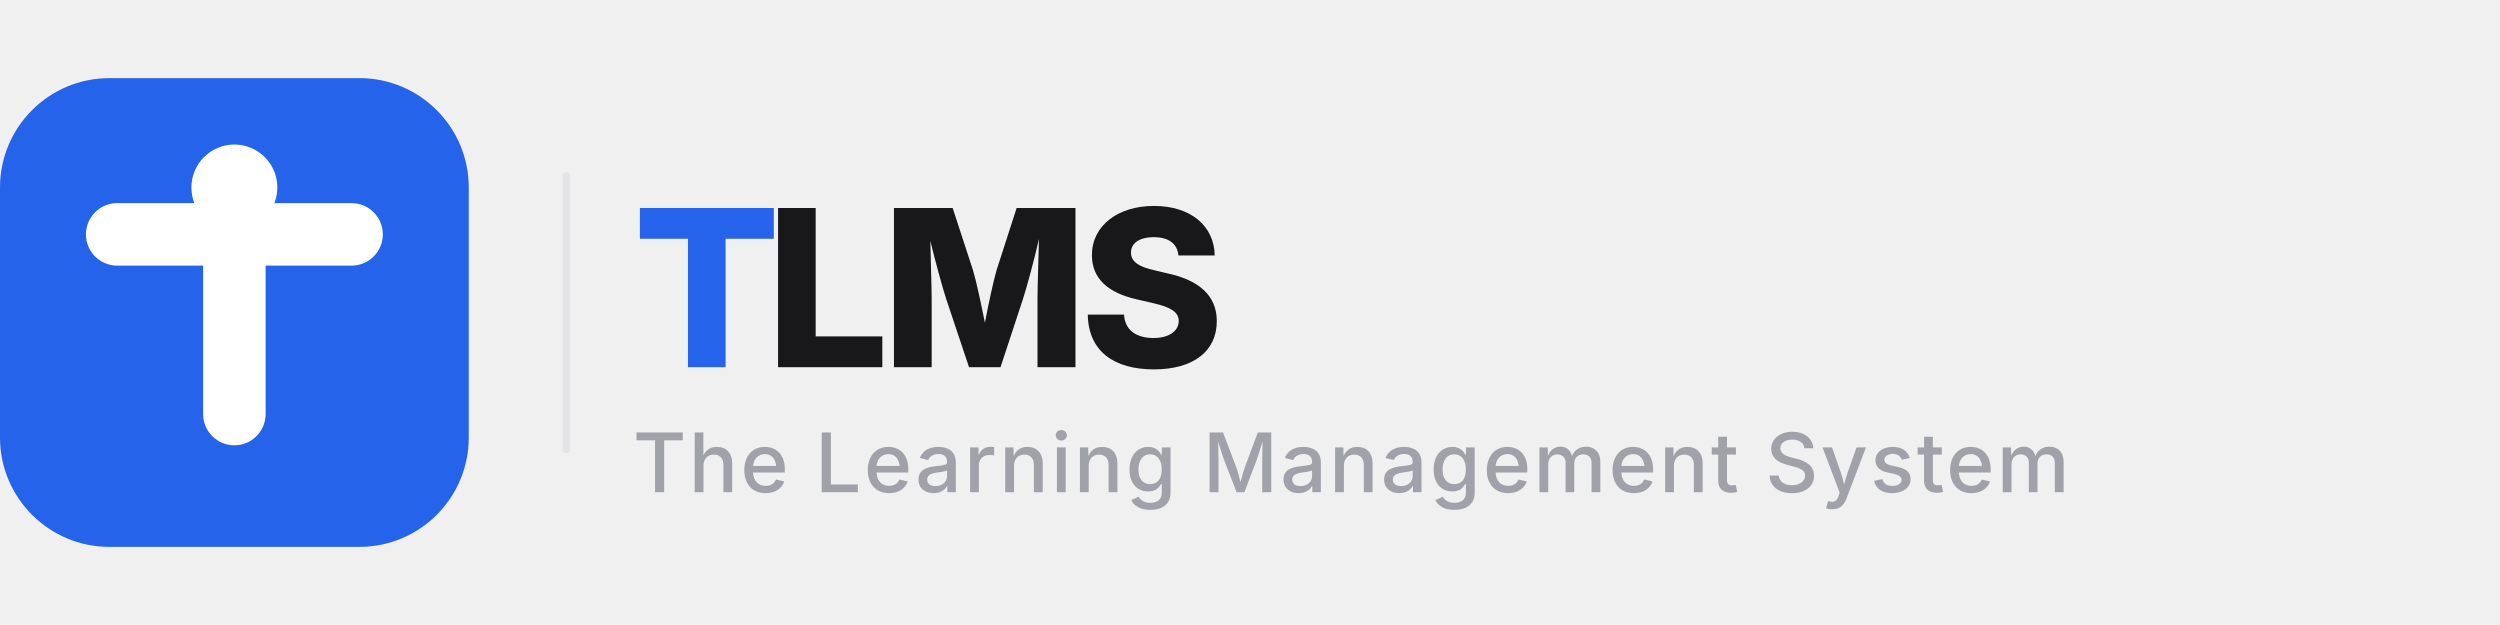
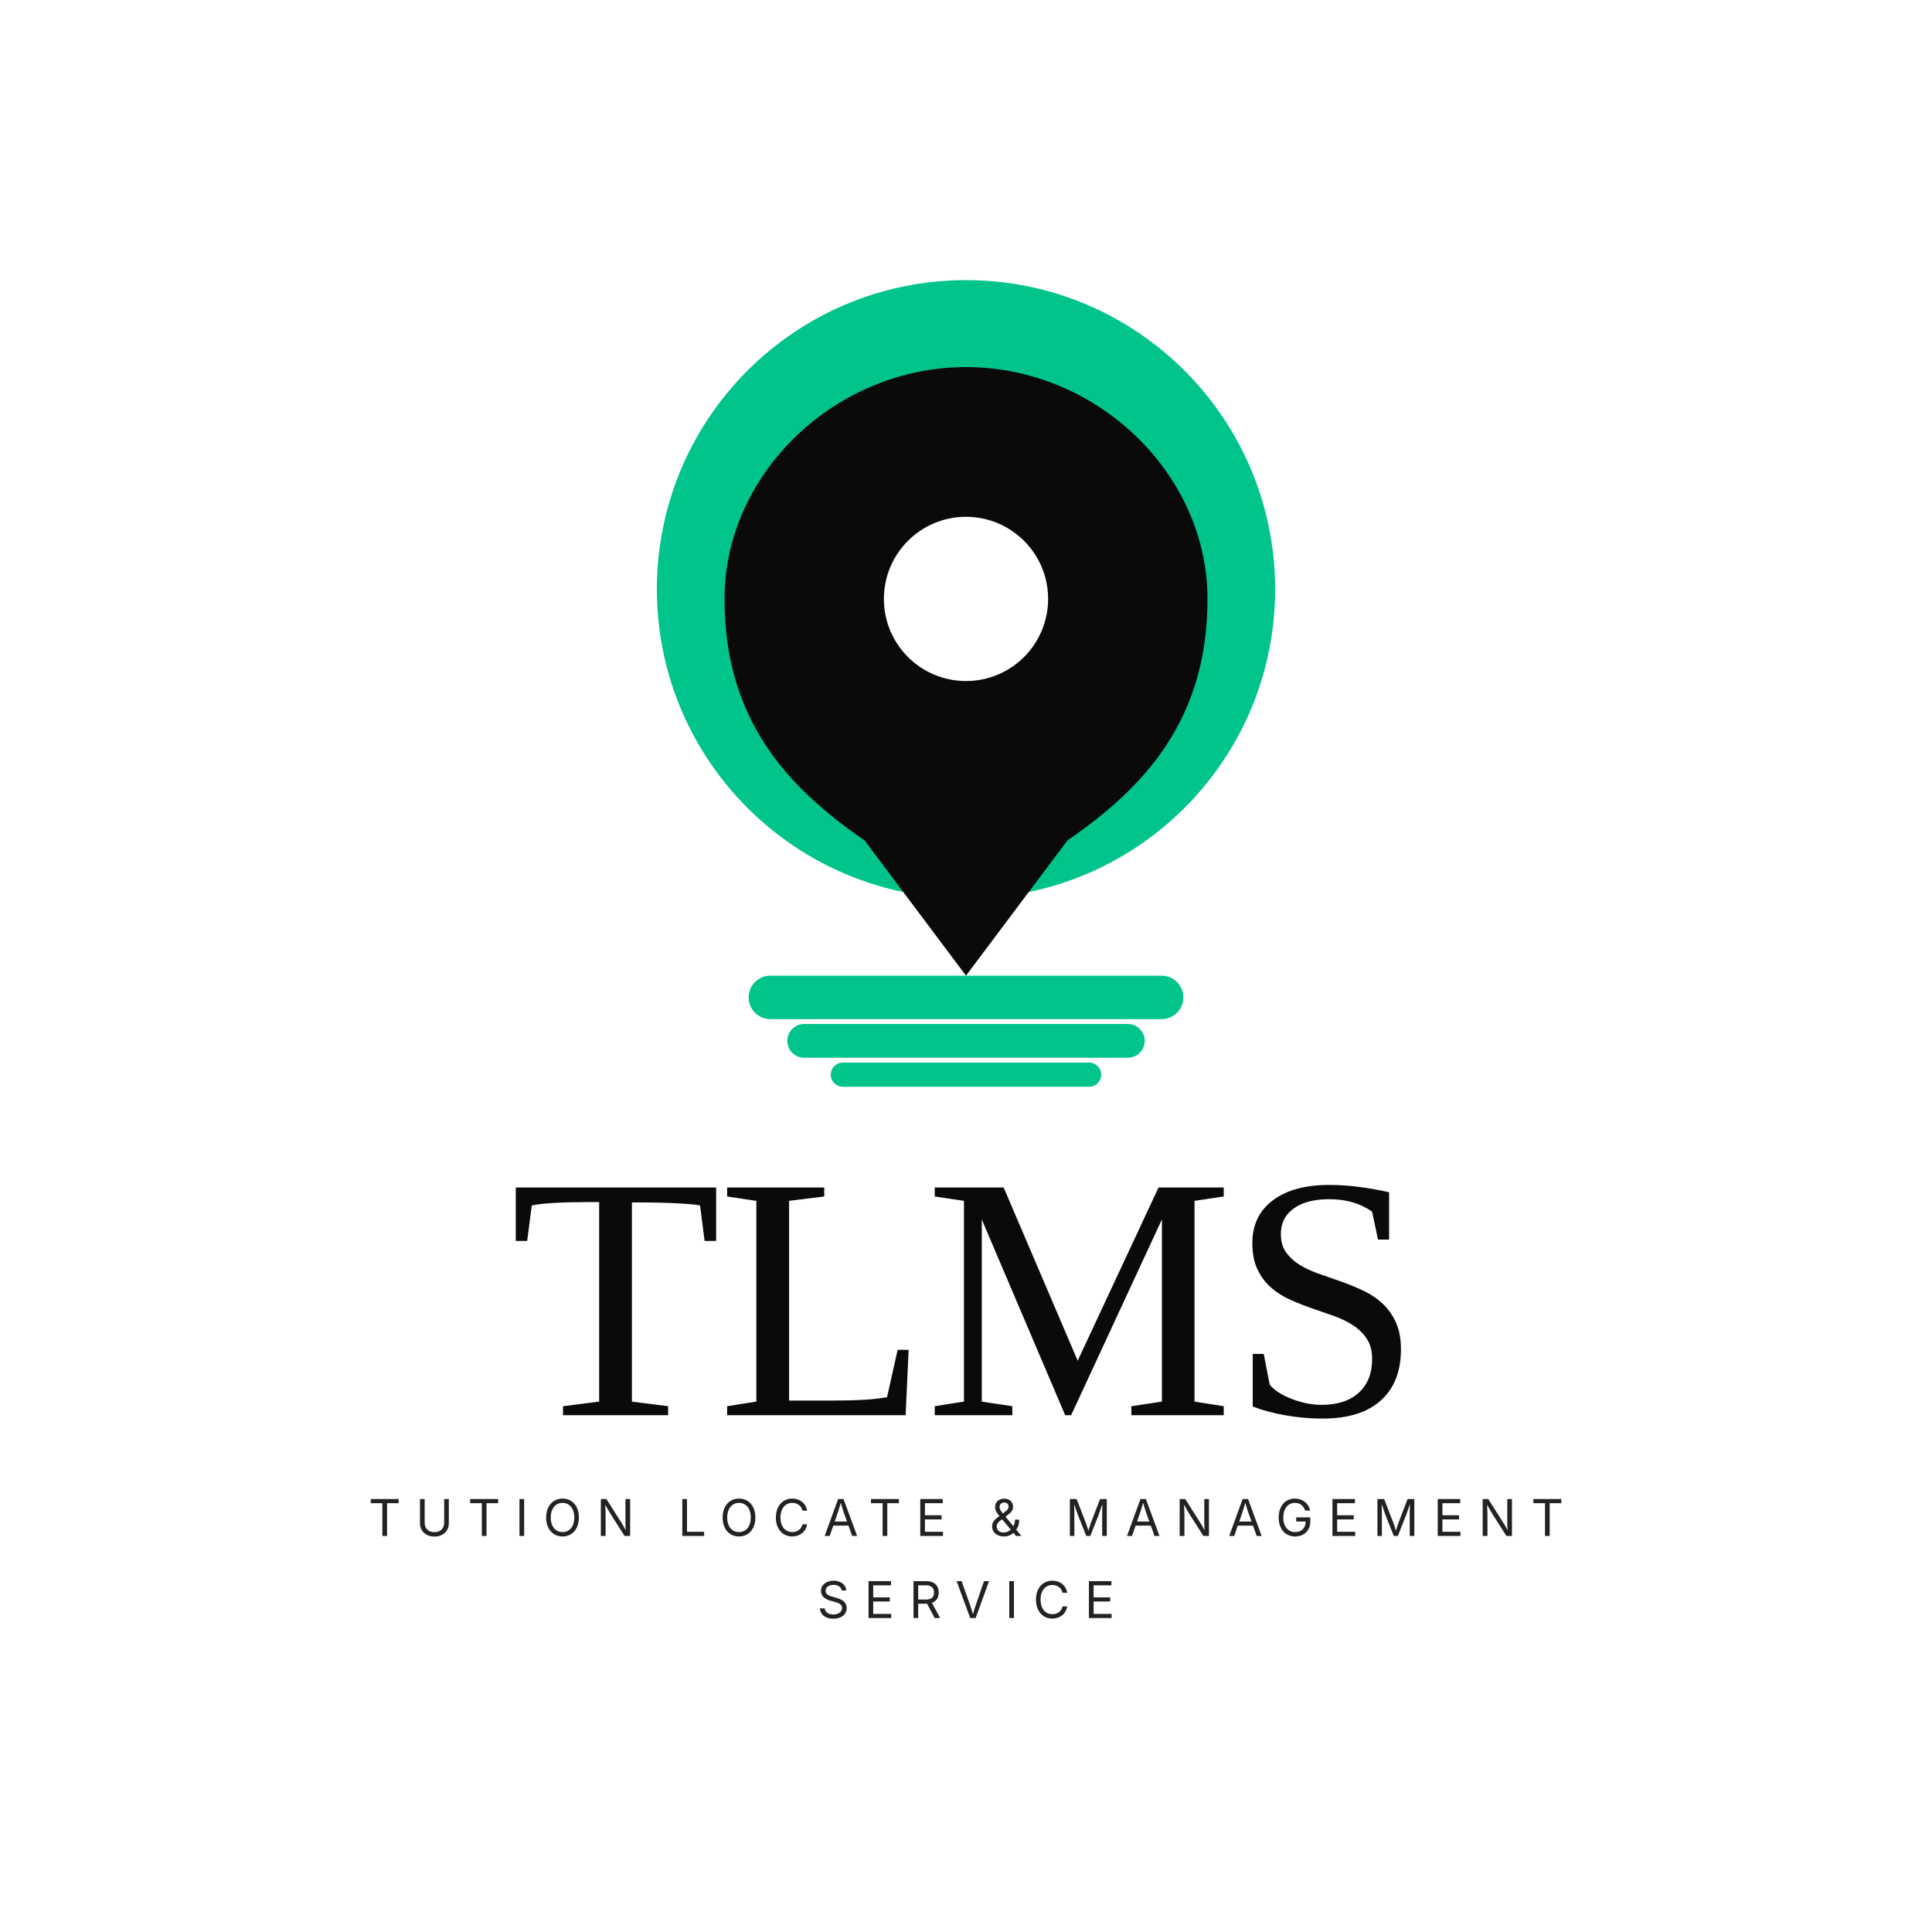
- <svg xmlns="http://www.w3.org/2000/svg" width="320" height="80" viewBox="0 0 320 80" fill="none">
-   <rect x="0" y="10" width="60" height="60" rx="14" fill="#2563eb" />
-   <circle cx="30" cy="24" r="5.5" fill="white" />
-   <rect x="11" y="26" width="38" height="8" rx="4" fill="white" />
-   <rect x="26" y="30" width="8" height="27" rx="4" fill="white" />
-   <rect x="72" y="22" width="1" height="36" rx="0.5" fill="#e4e4e7" />
-   <text x="81" y="47" font-family="-apple-system, BlinkMacSystemFont, 'Inter', 'Segoe UI', system-ui, sans-serif" font-weight="800" font-size="28" letter-spacing="-1.5" fill="#2563eb">T</text>
-   <text x="98" y="47" font-family="-apple-system, BlinkMacSystemFont, 'Inter', 'Segoe UI', system-ui, sans-serif" font-weight="800" font-size="28" letter-spacing="-1" fill="#18181b">LMS</text>
-   <text x="81" y="63" font-family="-apple-system, BlinkMacSystemFont, 'Inter', 'Segoe UI', system-ui, sans-serif" font-weight="500" font-size="10.5" letter-spacing="0.3" fill="#a1a1aa">The Learning Management System</text>
+ <svg xmlns="http://www.w3.org/2000/svg" width="400" height="400" viewBox="0 0 400 400" fill="none">
+   <rect width="400" height="400" fill="white" />
+   <circle cx="200" cy="122" r="64" fill="#00C48C" />
+   <path d="     M 200 76     C 173 76, 150 98, 150 124     C 150 149, 163 163, 179 174     L 200 202     L 221 174     C 237 163, 250 149, 250 124     C 250 98, 227 76, 200 76     Z   " fill="#0a0a0a" />
+   <circle cx="200" cy="124" r="17" fill="white" />
+   <rect x="155" y="202" width="90" height="9" rx="4.5" fill="#00C48C" />
+   <rect x="163" y="212" width="74" height="7" rx="3.5" fill="#00C48C" />
+   <rect x="172" y="220" width="56" height="5" rx="2.5" fill="#00C48C" />
+   <text x="200" y="293" font-family="Georgia, 'Playfair Display', 'Times New Roman', Times, serif" font-size="72" font-weight="400" fill="#0a0a0a" text-anchor="middle" letter-spacing="-1">TLMS</text>
+   <text x="200" y="318" font-family="-apple-system, BlinkMacSystemFont, 'Inter', 'Segoe UI', system-ui, sans-serif" font-size="10.5" font-weight="400" fill="#222222" text-anchor="middle" letter-spacing="3">TUTION LOCATE &amp; MANAGEMENT</text>
+   <text x="200" y="335" font-family="-apple-system, BlinkMacSystemFont, 'Inter', 'Segoe UI', system-ui, sans-serif" font-size="10.5" font-weight="400" fill="#222222" text-anchor="middle" letter-spacing="3">SERVICE</text>
</svg>
